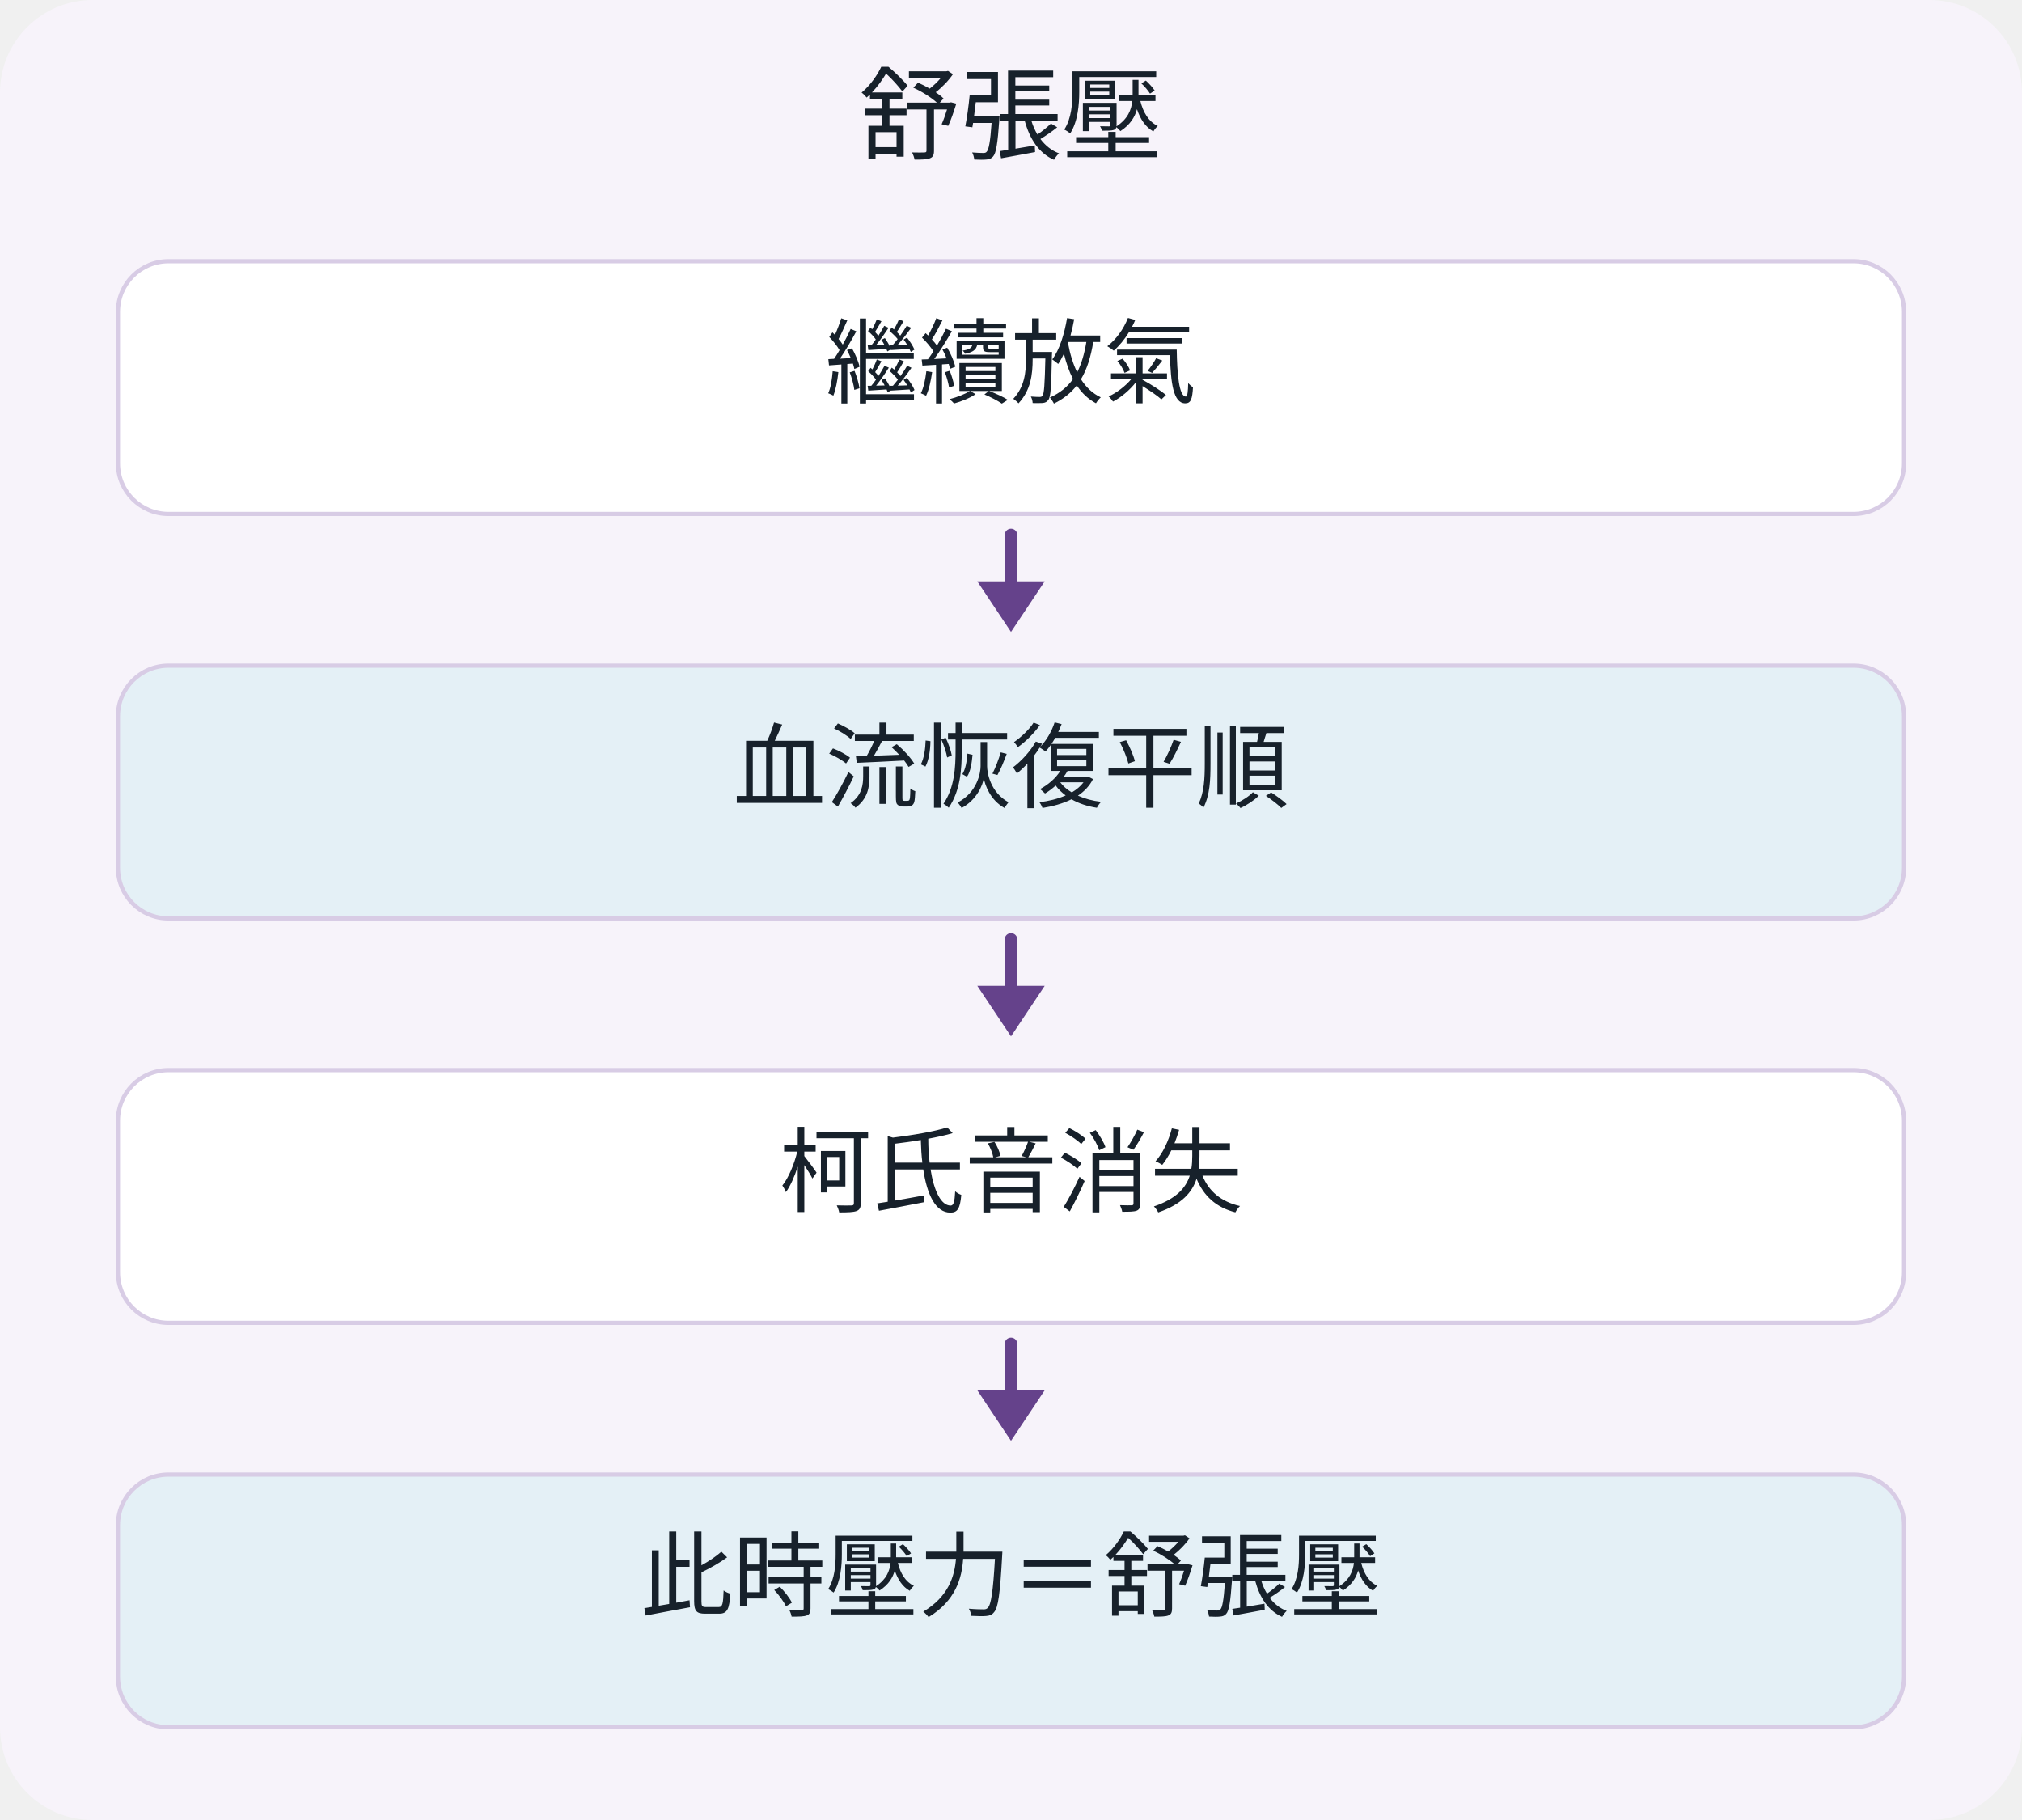
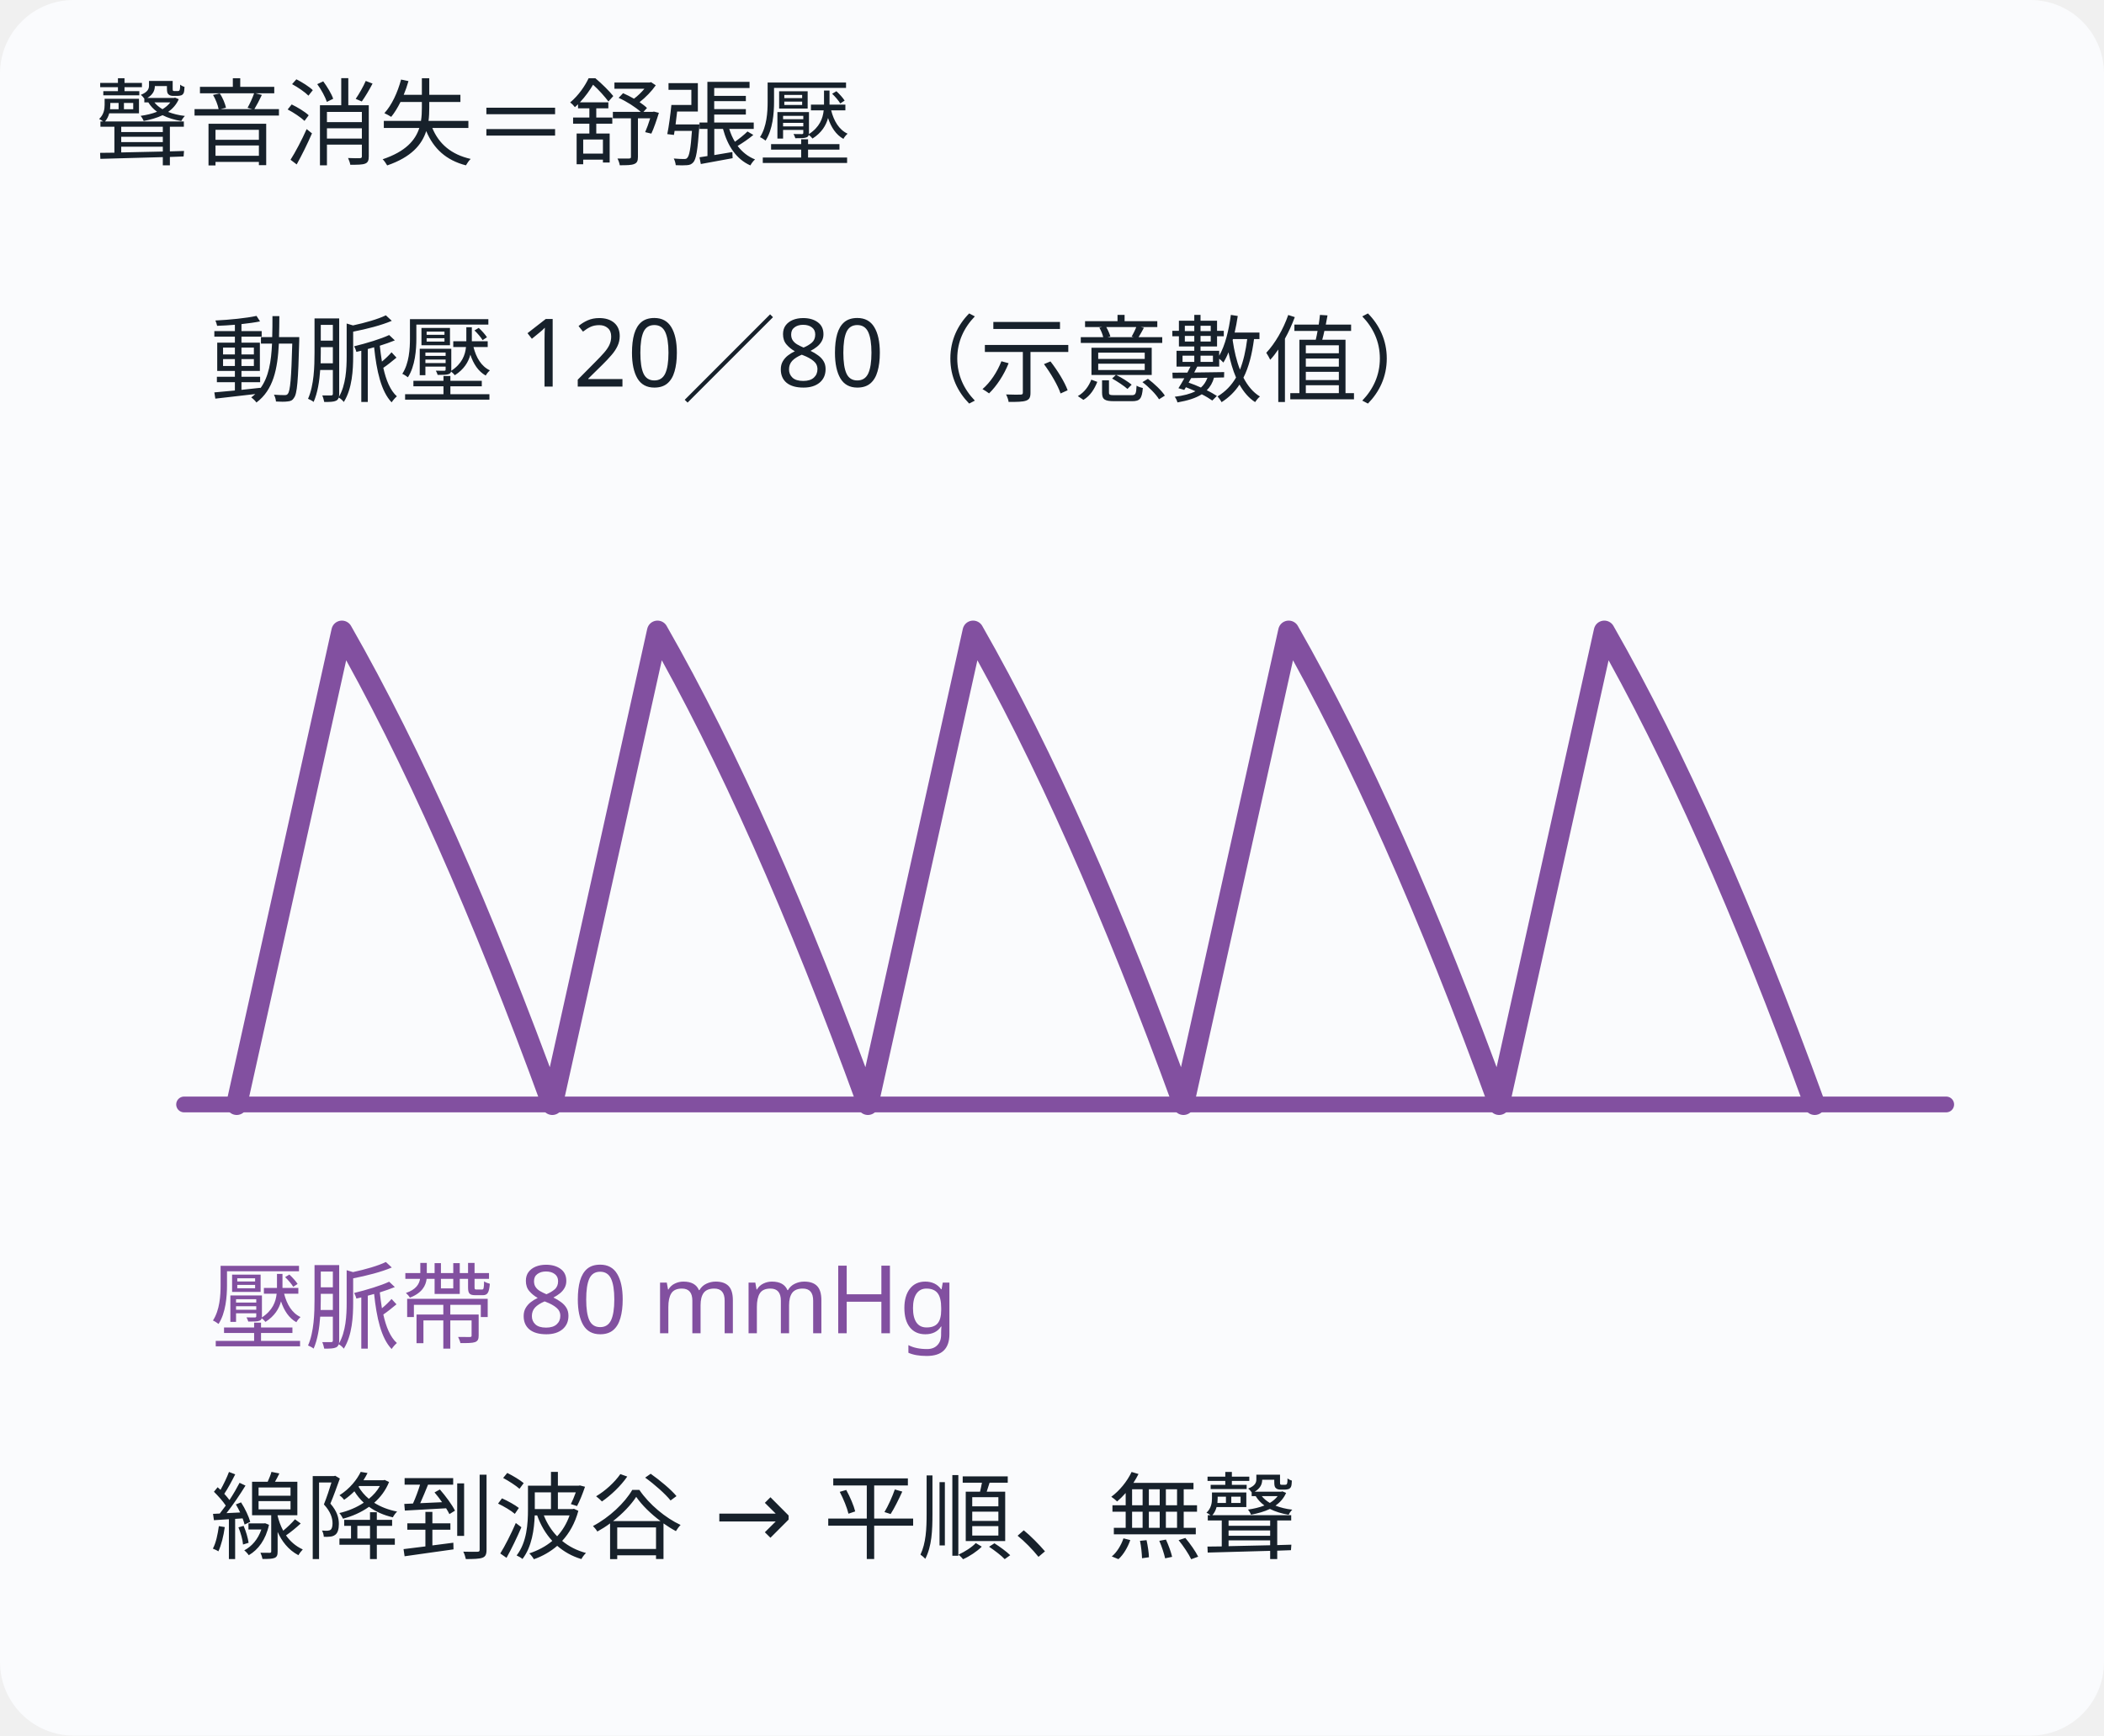
- <svg xmlns="http://www.w3.org/2000/svg" viewBox="0 0 480 432" role="img" style="font-family:system-ui,sans-serif">
-   <rect width="480" height="432" rx="22" fill="#f7f3fa" />
-   <text x="240" y="36" font-size="24" fill="#17212b" text-anchor="middle">舒張壓</text>
-   <rect x="28" y="62" width="424" height="60" rx="12" fill="#fff" stroke="#d8cce5" />
-   <text x="240.0" y="94" font-size="22" fill="#17212b" text-anchor="middle">繼續放氣</text>
-   <path d="M240 127 v18" fill="none" stroke="#65428b" stroke-width="3" stroke-linecap="round" stroke-linejoin="round" />
-   <path d="M232 138 l8 12 l8 -12" fill="#65428b" />
-   <rect x="28" y="158" width="424" height="60" rx="12" fill="#e4f0f6" stroke="#d8cce5" />
-   <text x="240.0" y="190" font-size="22" fill="#17212b" text-anchor="middle">血流恢復平順</text>
-   <path d="M240 223 v18" fill="none" stroke="#65428b" stroke-width="3" stroke-linecap="round" stroke-linejoin="round" />
-   <path d="M232 234 l8 12 l8 -12" fill="#65428b" />
-   <rect x="28" y="254" width="424" height="60" rx="12" fill="#fff" stroke="#d8cce5" />
-   <text x="240.0" y="286" font-size="22" fill="#17212b" text-anchor="middle">柯氏音消失</text>
-   <path d="M240 319 v18" fill="none" stroke="#65428b" stroke-width="3" stroke-linecap="round" stroke-linejoin="round" />
-   <path d="M232 330 l8 12 l8 -12" fill="#65428b" />
-   <rect x="28" y="350" width="424" height="60" rx="12" fill="#e4f0f6" stroke="#d8cce5" />
-   <text x="240.0" y="382" font-size="22" fill="#17212b" text-anchor="middle">此時壓力＝舒張壓</text>
+ <svg xmlns="http://www.w3.org/2000/svg" viewBox="0 0 400 330" role="img" aria-label="聲音消失＝舒張壓">
+   <style>text{font-family:system-ui,sans-serif;font-size:calc(18px * var(--font-scale,1))}.title{font-weight:700}</style>
+   <rect width="400" height="330" rx="14" fill="#fafbfd" />
+   <text x="18" y="30" font-size="18" fill="#17212b" text-anchor="start">聲音消失＝舒張壓</text>
+   <path d="M45 210L65 120Q85 155 105 210L125 120Q145 155 165 210L185 120Q205 155 225 210L245 120Q265 155 285 210L305 120Q325 155 345 210" fill="none" stroke="#8250a0" stroke-width="4" stroke-linecap="round" stroke-linejoin="round" />
+   <path d="M35 210.0H370" fill="none" stroke="#8250a0" stroke-width="3" stroke-linecap="round" stroke-linejoin="round" />
+   <text x="40" y="75" font-size="18" fill="#17212b" text-anchor="start">動脈壓 120／80（示意數值）</text>
+   <text x="40" y="255" font-size="18" fill="#8250a0" text-anchor="start">壓脈帶 80 mmHg</text>
+   <text x="40" y="295" font-size="18" fill="#17212b" text-anchor="start">線降到波谷 → 平順、無聲</text>
</svg>
